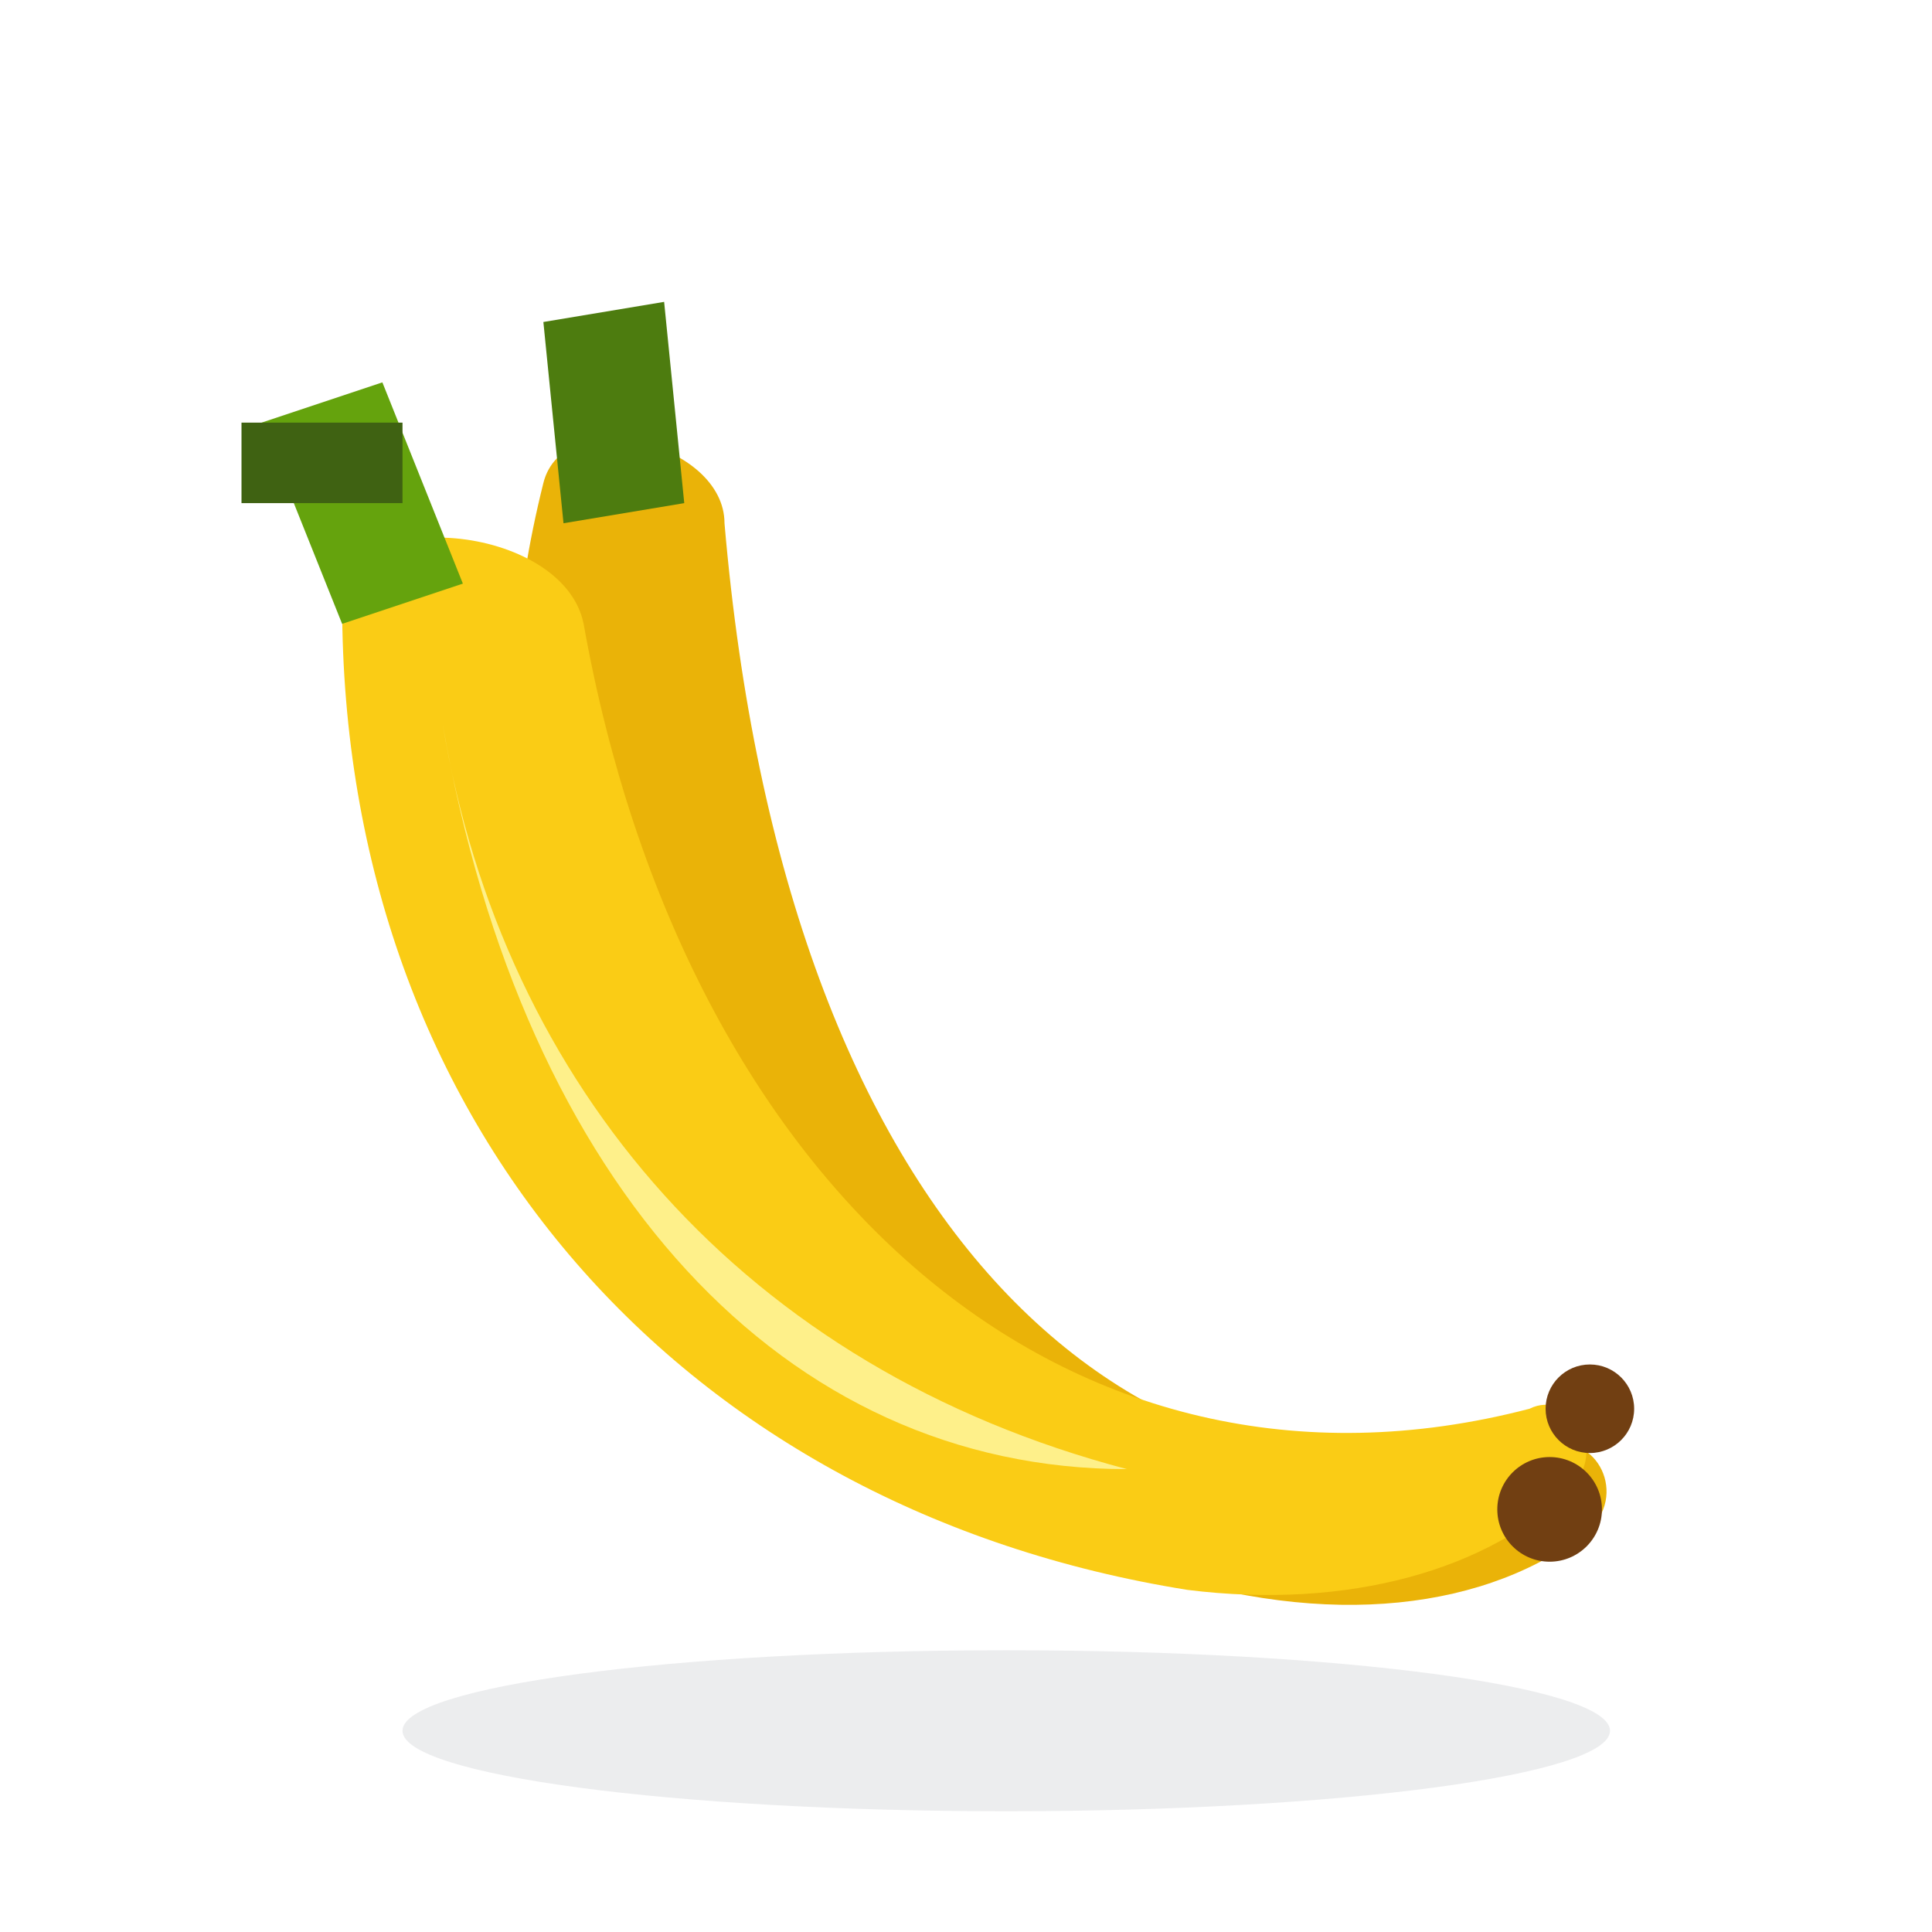
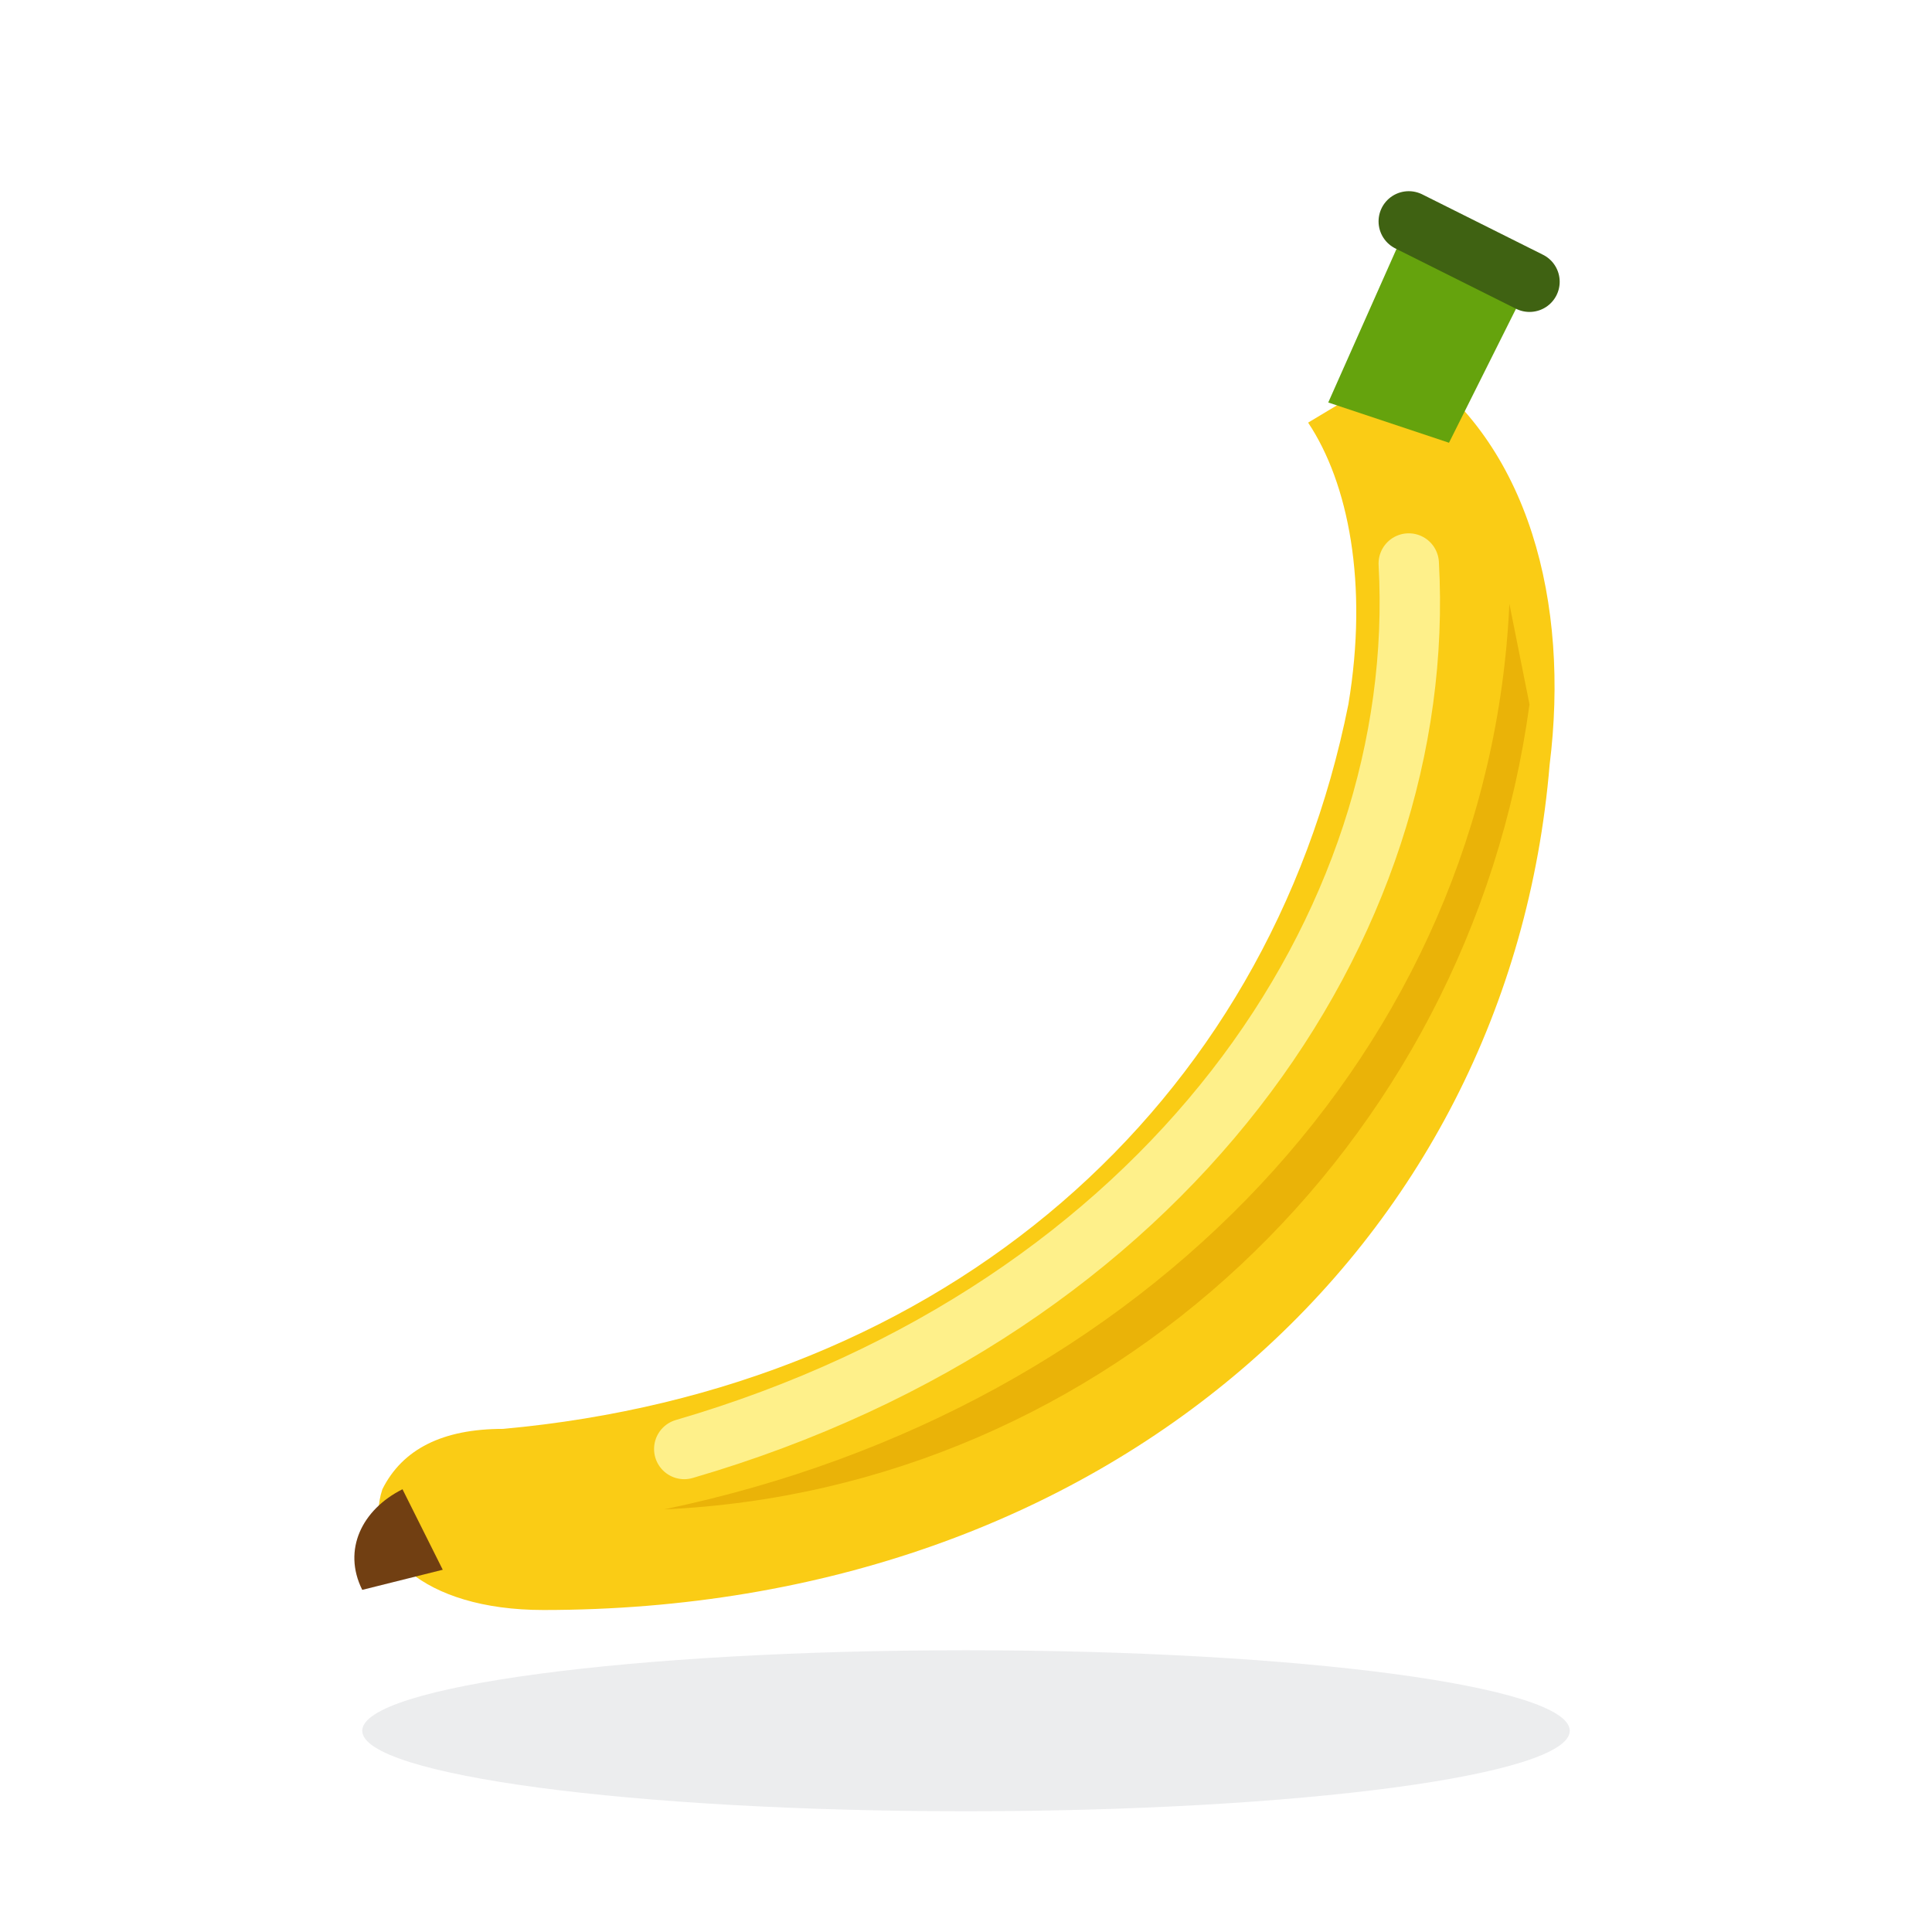
<svg xmlns="http://www.w3.org/2000/svg" viewBox="0 0 96 96" width="96" height="96">
-   <ellipse cx="50" cy="86" rx="30" ry="4" fill="#0F172A" opacity=".08" />
-   <path d="M27 24c-6 24 6 46 30 54 9 3 17 2 22-2 2-2 0-5-2-4-21 5-38-11-41-46 0-4-8-6-9-2z" fill="#EAB308" />
-   <path d="M17 30c0 26 17 45 42 49 8 1 15-1 19-5 2-2 0-5-2-4-23 6-42-11-47-39-1-5-12-6-12-1z" fill="#FACC15" />
-   <path d="M22 36c3 18 15 32 34 37-17 0-30-14-34-37z" fill="#FEF08A" />
-   <path d="M17 31l-4-10 6-2 4 10z" fill="#65A30D" />
-   <path d="M28 26l-1-10 6-1 1 10z" fill="#4D7C0F" />
-   <path d="M12 21h8v4h-8z" fill="#3F6212" />
-   <circle cx="77" cy="75" r="2.6" fill="#713F12" />
-   <circle cx="79" cy="70" r="2.2" fill="#713F12" />
+   <ellipse cx="48" cy="86" rx="30" ry="4" fill="#0F172A" opacity=".08" />
+   <path d="M70 18c6 4 8 12 7 20-2 24-22 42-50 42-6 0-9-3-8-6 1-2 3-3 6-3 22-2 38-16 42-36 1-6 0-11-2-14z" fill="#FACC15" />
+   <path d="M75 30c-1 22-18 40-42 45 22-1 40-18 43-40z" fill="#EAB308" />
+   <path d="M70 28c1 18-12 37-36 44" stroke="#FEF08A" stroke-width="3" fill="none" stroke-linecap="round" />
+   <path d="M66 20l4-9 6 3-4 8z" fill="#65A30D" />
+   <path d="M70 11l6 3" stroke="#3F6212" stroke-width="3" stroke-linecap="round" />
+   <path d="M20 74c-2 1-3 3-2 5l4-1z" fill="#713F12" />
</svg>
